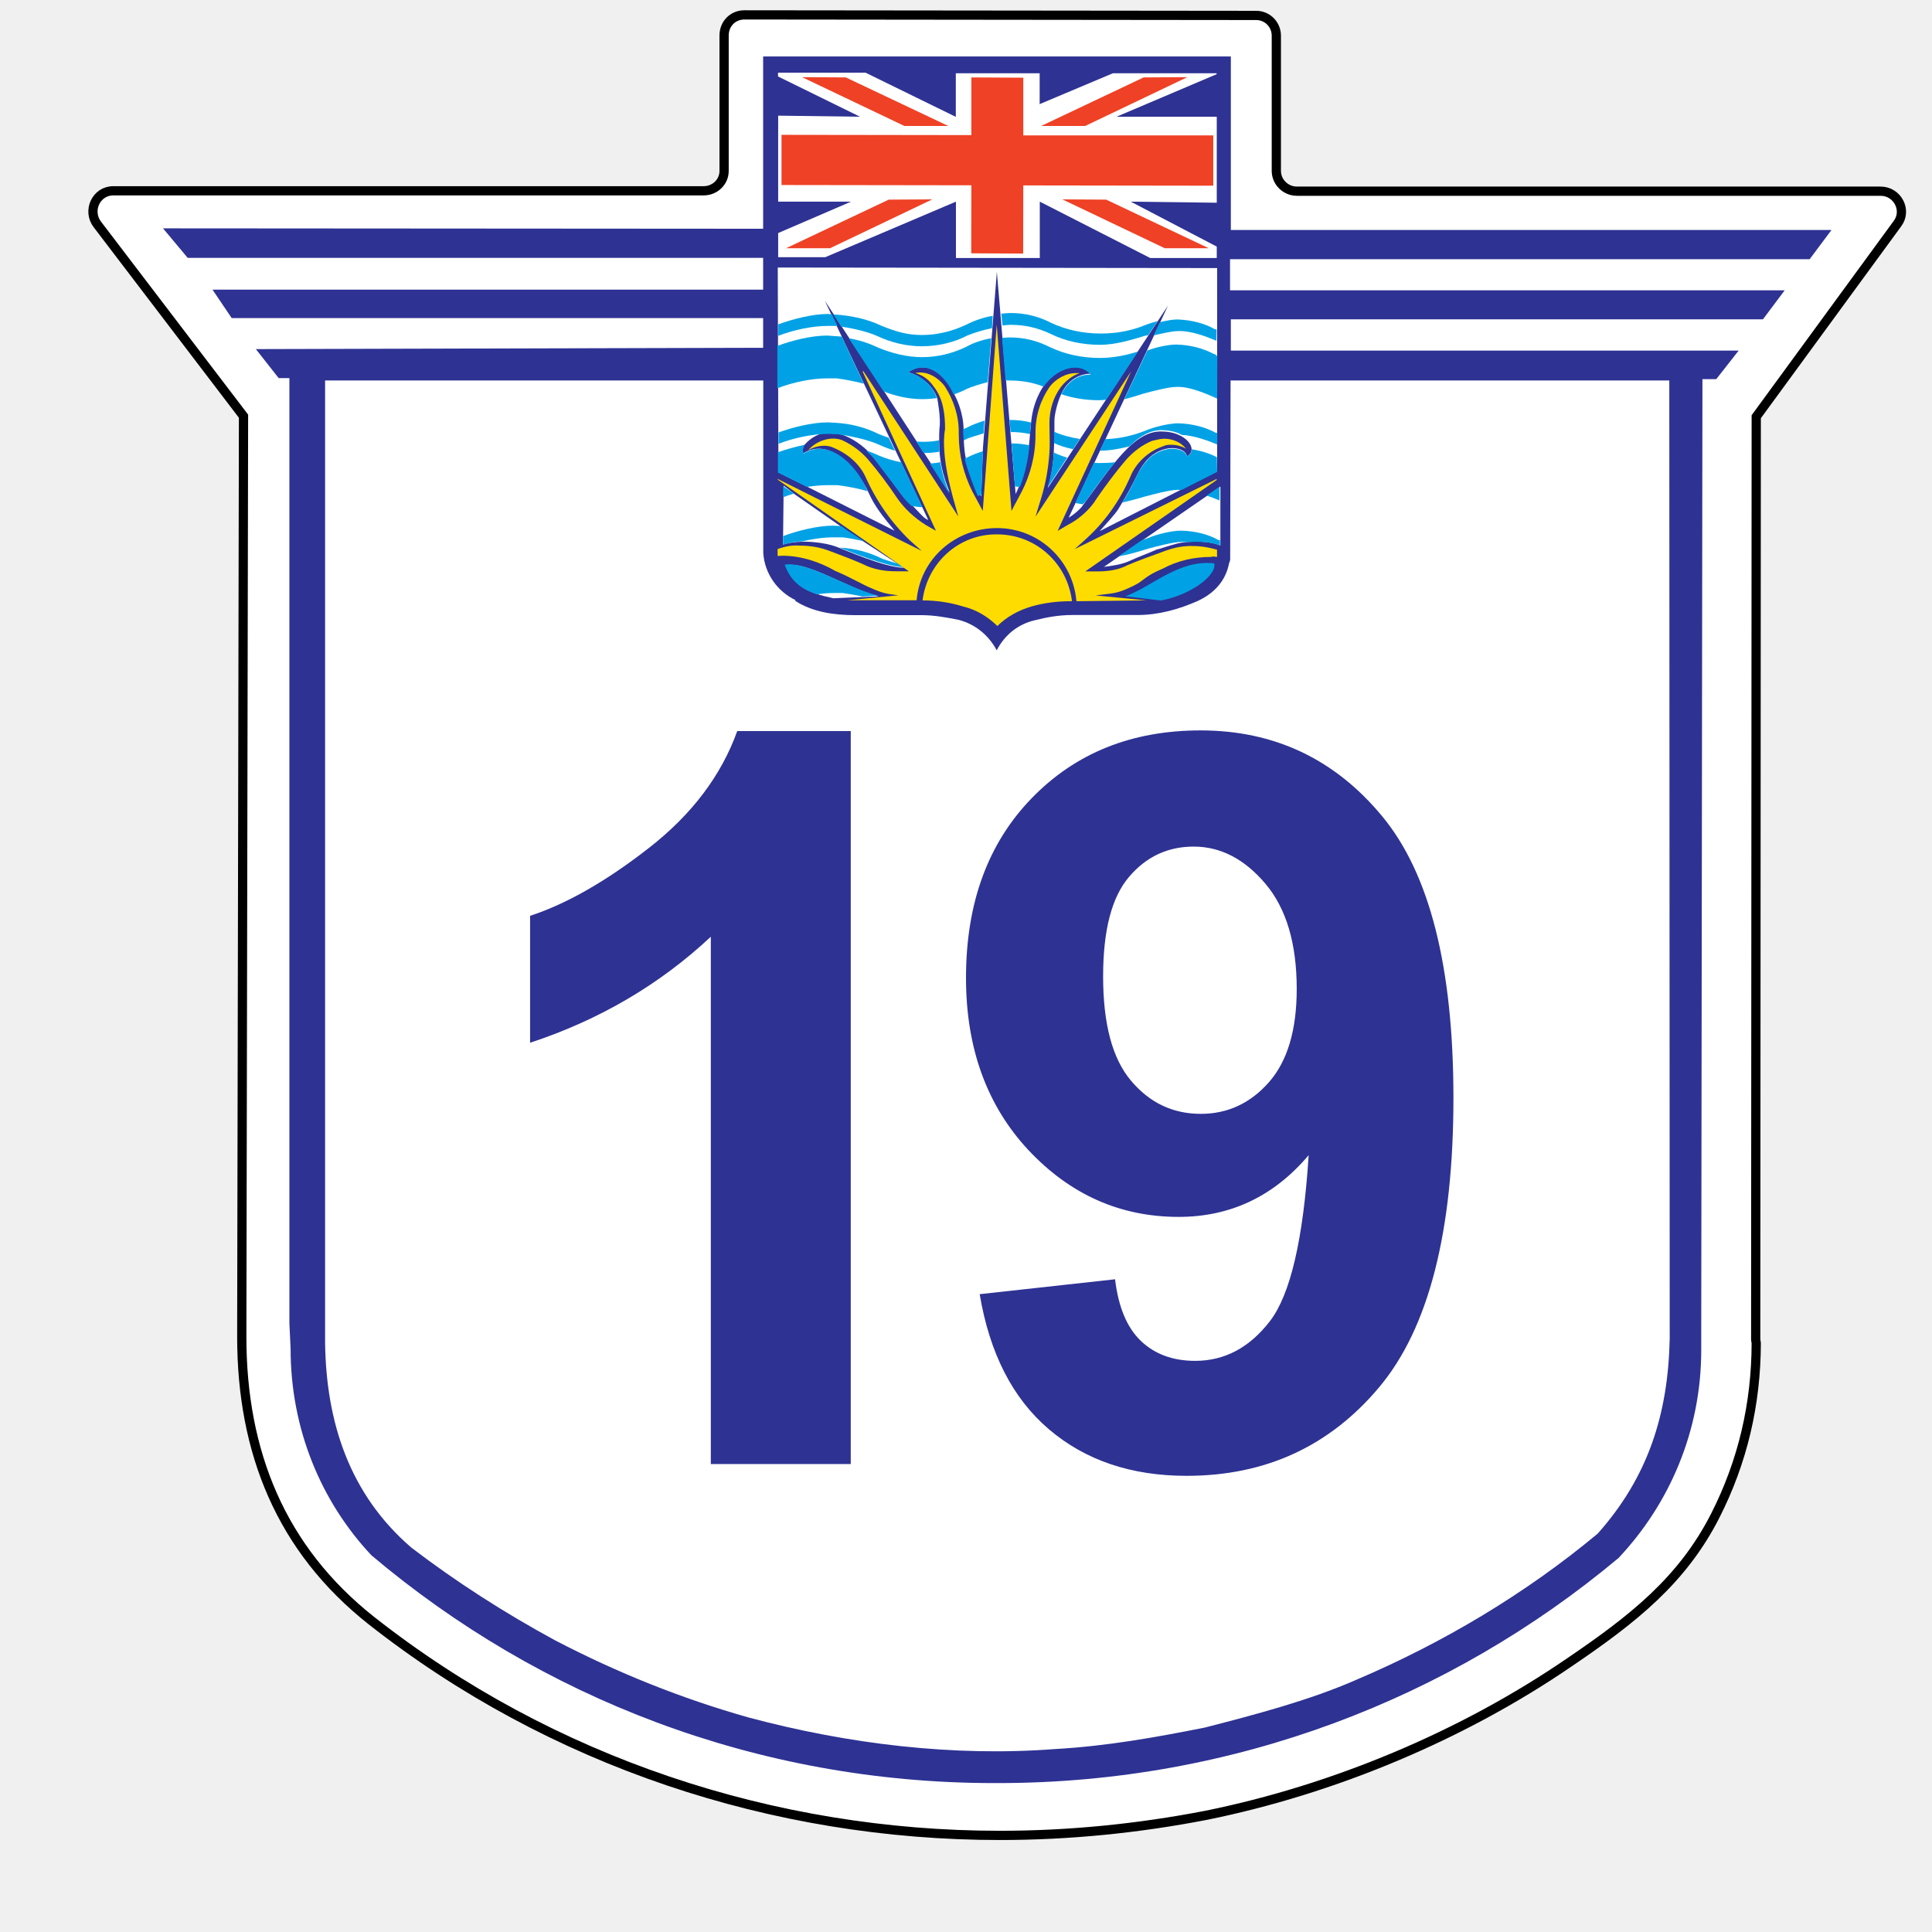
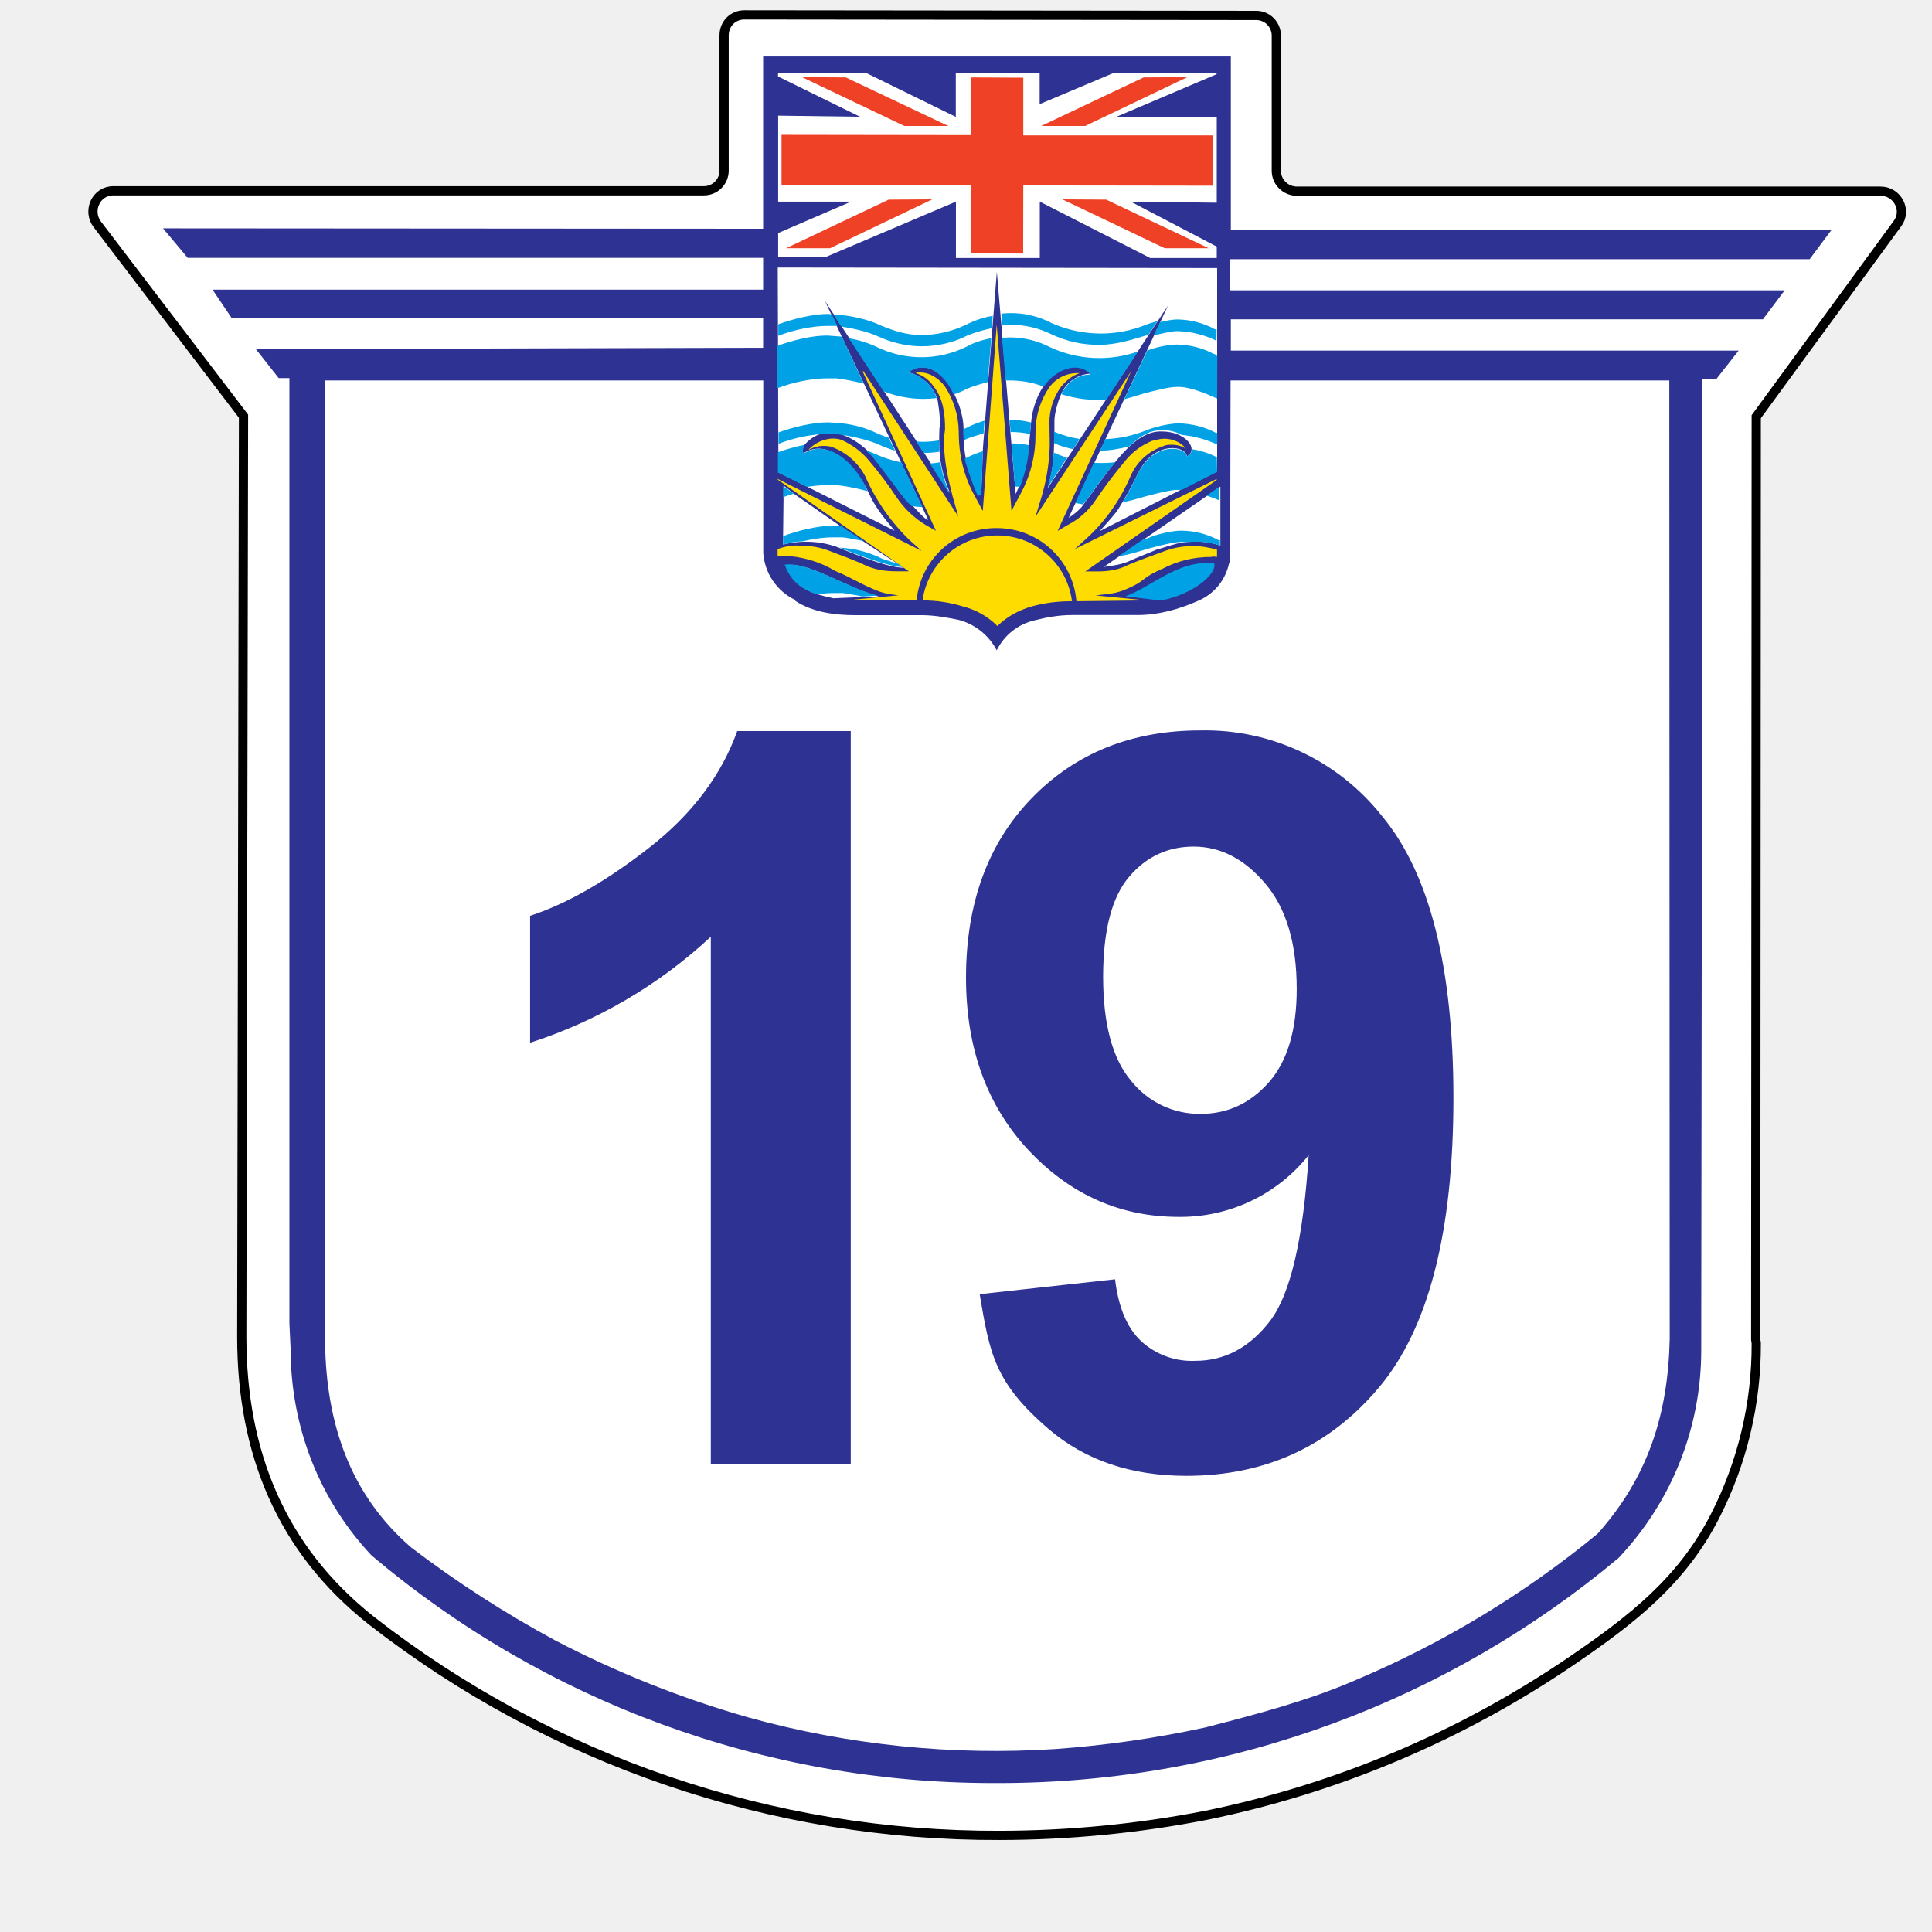
- <svg xmlns="http://www.w3.org/2000/svg" version="1.1" x="0px" y="0px" viewBox="0 0 144 144" style="enable-background:new 0 0 144 144;" xml:space="preserve">
-   <style type="text/css">
- 	.Arched_x0020_Green{fill:url(#SVGID_1_);stroke:#FFFFFF;stroke-width:0.25;stroke-miterlimit:1;}
- 	.st0{fill-rule:evenodd;clip-rule:evenodd;fill:#FFFFFF;stroke:#000000;stroke-width:0.688;}
- 	.st1{fill-rule:evenodd;clip-rule:evenodd;fill:#2E3293;}
- 	.st2{fill-rule:evenodd;clip-rule:evenodd;fill:#FFDC00;}
- 	.st3{fill-rule:evenodd;clip-rule:evenodd;fill:#EF4125;}
- 	.st4{fill-rule:evenodd;clip-rule:evenodd;fill:#00A2E5;}
- 	.st5{fill:#2E3293;}
- </style>
-   <linearGradient id="SVGID_1_" gradientUnits="userSpaceOnUse" x1="36" y1="108" x2="36.707" y2="107.293">
-     <stop offset="0" style="stop-color:#20AC4B" />
-     <stop offset="0.983" style="stop-color:#19361A" />
+ <svg xmlns="http://www.w3.org/2000/svg" xml:space="preserve" viewBox="0 0 144 144">
+   <style>.st1,.st2,.st3,.st4{fill-rule:evenodd;clip-rule:evenodd;fill:#2e3293}.st2,.st3,.st4{fill:#ffdc00}.st3,.st4{fill:#ef4125}.st4{fill:#00a2e5}.st5{fill:#2e3293}</style>
+   <linearGradient id="SVGID_1_" x1="36" x2="36.71" y1="108" y2="107.29" gradientUnits="userSpaceOnUse">
+     <stop offset="0" style="stop-color:#20ac4b" />
+     <stop offset=".98" style="stop-color:#19361a" />
  </linearGradient>
  <g id="Hwy_2">
-     <path class="st0" d="M89.91,135.3c-5.11,0.99-10.25,1.5-15.39,1.5c-16.86,0-33.46-5.48-46.84-16.01   c-6.74-5.33-9.66-12.55-9.66-21.16v-0.09l0.13-68.52l-10.9-14.3c-0.76-1-0.1-2.5,1.2-2.5h44c0.82,0,1.52-0.64,1.52-1.48V2.64   c0-0.86,0.65-1.53,1.51-1.53l38.15,0.04c0.84,0,1.5,0.68,1.5,1.51v10.07c0,0.84,0.69,1.52,1.54,1.52h43.5c1.25,0,2,1.42,1.26,2.41   l-10.53,14.4l-0.04,68.79l0.04,0.26c-0.01,4.55-1.01,8.84-3.06,12.87c-2.45,4.81-6.12,7.7-10.85,10.91   C108.98,129.38,99.38,133.38,89.91,135.3z" />
-     <path class="st1" d="M120.64,116.12c3.79-4.03,6.16-9.46,6.16-15.49c0-0.29,0-0.64,0-0.96l0.09-71.41h1.03l1.67-2.13H91.74V23.8   h39.66l1.62-2.16H91.68v-2.32h43.2l1.63-2.18H91.74V4.21H56.88v12.84l-44.73-0.03l1.84,2.2h42.89v2.37H15.84l1.43,2.12h39.61v2.21   l0,0l-37.81,0.1l1.7,2.16h0.8v70.45l0.09,1.9c0,5.98,2.26,11.38,6.02,15.39C40.26,126.55,56.44,132.88,74,132.9   c0.03,0,0.1,0,0.14,0l0,0l0,0l0,0l0,0c0.09,0,0.13,0,0.25,0C91.95,132.9,108.09,126.62,120.64,116.12z M124.42,28.36l0.03,71.43   c-0.12,5.65-1.63,10.32-5.37,14.52c-5.38,4.48-11.53,8.14-17.96,10.88c-3.51,1.54-7.5,2.59-11.31,3.57   c-3.65,0.73-7.36,1.39-11.12,1.6c-7.62,0.59-15.49-0.37-22.9-2.35c-5.02-1.42-9.79-3.34-14.4-5.74c-3.76-2.04-7.37-4.35-10.73-6.92   c-4.61-3.97-6.35-9.34-6.43-15.27V28.36h32.66v12.86c0.1,1.57,1.1,2.89,2.39,3.5v0.07c1.3,0.84,2.92,1.06,4.48,1.06h4.96   c0.92,0,1.88,0.18,2.73,0.35c1.23,0.32,2.23,1.13,2.84,2.27c0.59-1.14,1.58-1.95,2.84-2.24c0.82-0.21,1.79-0.39,2.74-0.39h4.89l0,0   c1.61,0,3.12-0.43,4.54-1.06c1.21-0.57,2.06-1.49,2.31-2.81c0,0,0.11-0.19,0.08-0.41l0,0l0,0l0.03-13.2H124.42z M90.71,35.13   l-8.75,4.46c0.52-0.58,1.14-1.25,1.39-1.64c1.46-2.37,1.36-2.75,2.09-3.61c1.19-1.35,2.95-1.05,3.03-0.32   c0.92-0.55-0.12-1.86-1.87-1.86c-2.08-0.08-3.71,2.55-5.99,5.64c-0.28,0.31-0.64,0.6-0.96,0.79l7.41-15.82l-8.97,13.61   c0.53-1.74,0.43-2.8,0.5-3.83c0-0.3,0-0.82,0-1.18c0-0.55,0.27-1.46,0.44-1.84c0.38-0.98,1.2-1.68,2.33-1.68   c-0.93-1.08-2.84-0.35-3.7,1.11c-0.43,0.72-0.71,1.55-0.8,2.45c-0.2,1.89-0.14,3.29-1.16,5.41L74.3,20.26l-1.04,13.16l-0.13,3.59   c-0.5-0.93-0.9-2.13-1.14-2.84c-0.17-0.68-0.17-1.98-0.17-2.12c0-1.38-0.62-2.51-0.62-2.51c-0.56-1.42-2.03-2.86-3.52-1.8   c1.01,0.29,1.87,1.04,2.18,1.96c0,0,0.29,1.5,0.16,2.24C70,32.25,70,32.55,70,32.91c0,1.36,0.23,2.45,0.8,3.82l-2.42-3.74   l-2.38-3.66l-4.52-6.91l7.7,16.32c-0.25,0-0.85-0.75-1.07-0.95c-0.3-0.28-0.77-0.73-1.03-1.08c-0.74-1.03-1.17-1.64-2.1-2.77   c-0.62-0.77-3.16-2.91-5.03-0.77c-0.12,0.14-0.12,0.42-0.09,0.63c1.88-1.23,3.97,0.96,4.9,2.96c0.41,0.92,0.95,1.63,1.92,2.8   l-6.37-3.21l0,0l-2.29-1.14l-0.05-15.27l32.75,0.04V35.13z M90.69,8.7v6.41l-6.41-0.08l6.41,3.35v0.85h-4.96l-8.23-4.2v4.2h-6.25   v-4.2l-9.74,4.14h-3.51v-1.8l5.43-2.34h-5.43V8.62L64.1,8.7l-6.11-3V5.42h6.53l6.72,3.29V5.46h6.25v2.3l5.46-2.3h7.73v0.07   L83.22,8.7H90.69z M58.36,40.59l0.05-4.39l0.89,0.69l3.85,2.68l4.21,2.75c-1.43-0.02-4.47-1.37-5.05-1.58   C61.57,40.46,59.71,40.16,58.36,40.59z M90.96,40.66c-0.9-0.39-2.43-0.34-3.21-0.15c-0.69,0.18-1.39,0.43-1.54,0.45   c-0.64,0.29-1.36,0.54-2,0.84c-0.58,0.27-1.27,0.37-1.93,0.45l8.68-5.98V40.66z M58.61,42.15v-0.02c1.63-0.29,4.47,1.69,6.89,2.32   l-3.38,0.14C60.24,44.2,59.15,43.7,58.61,42.15z" />
-     <path class="st2" d="M90.71,40.97v0.54h-0.02c-0.16,0-0.2-0.07-0.42,0c-1.28,0-2.5,0.28-3.6,0.87c-1.42,0.6-1.33,0.86-2.16,1.27   c-0.55,0.27-1.13,0.53-1.8,0.6l-1.05,0.13l0,0l3.79,0.37l0,0l0,0l-5.22,0.06c-0.26-3.06-2.8-5.45-5.92-5.45   c-3.11,0-5.73,2.3-5.99,5.38h-4.49l0,0c-0.2,0-0.48,0-0.69,0l3.82-0.37l0,0c-0.7-0.09-1.13-0.13-1.9-0.48   c-0.86-0.35-1.65-0.86-2.81-1.34c-1.08-0.63-2.5-1.13-3.94-1.13c-0.09,0-0.2,0.02-0.35,0.02v-0.52c0.68-0.23,1.1-0.29,1.71-0.25   c0.76,0,1.5,0.14,2.15,0.39c0.96,0.37,1.89,0.69,2.82,1.14c0.66,0.26,1.33,0.38,2.11,0.38h0.99l0,0l-9.77-6.83V35.7l10.73,5.36   l-0.86-0.76c-1.41-1.35-2.54-2.98-3.35-4.8c-0.48-1.02-1.45-1.79-2.57-2.21c-0.54-0.16-1.2-0.02-1.68,0.26   c0.61-0.69,1.66-1.06,2.51-0.75c0.76,0.35,1.44,0.85,1.96,1.46c0.77,0.9,1.47,1.84,2.12,2.81c0.56,0.83,1.32,1.52,2.17,2.06   l0.76,0.43l-5.47-11.88h0.07l7.07,10.82l-0.42-1.48c-0.28-1.07-0.54-2.2-0.62-3.32c-0.05-0.58-0.05-1.19,0.05-1.71   c0-1.13-0.14-2.3-0.85-3.18c-0.33-0.5-0.79-0.83-1.36-1.01c0.85-0.18,1.7,0.33,2.2,1.01c0.62,0.97,1.03,2.13,1.03,3.37   c0,0.09,0,0.13,0,0.18c0,1.55,0.36,2.95,1.01,4.27l0.78,1.45l0,0l1.04-13.88l1.1,13.88l-0.07,0.07l0.07-0.07l0.77-1.45   c0.63-1.24,1.02-2.66,1.02-4.22c0-0.05,0-0.13,0-0.19c0-1.27,0.39-2.43,1.06-3.4c0.45-0.57,1.18-1.01,1.96-1.01   c0.11,0,0.2,0,0.28,0c-0.57,0.18-1.05,0.59-1.39,1.01c-0.59,0.78-0.87,1.74-0.87,2.73c0,0.53,0.02,0.87,0.02,1.37   c0,0.23,0,0.52-0.02,0.79c-0.08,1.18-0.27,2.27-0.6,3.36l-0.44,1.44l7.12-10.82l-5.47,11.88l0.73-0.43c0.88-0.45,1.71-1.19,2.19-2   c0.7-1.01,1.42-1.98,2.19-2.88c0.55-0.61,1.21-1.11,1.93-1.4c0.28-0.06,0.58-0.16,0.91-0.16c0.62,0,1.23,0.26,1.62,0.74   c-0.29-0.16-0.66-0.29-1.08-0.29c-0.23,0-0.42,0-0.68,0.13c-1.06,0.37-1.96,1.21-2.38,2.22c-0.82,1.9-2,3.51-3.46,4.8l-0.7,0.63   l10.58-5.23v0.08l-9.79,6.81h0.91c0.83,0,1.58-0.12,2.25-0.47c0.86-0.37,1.8-0.69,2.79-1.06c0.69-0.24,1.33-0.39,2.11-0.36   C89.56,40.7,90.18,40.82,90.71,40.97z" />
-     <polygon class="st3" points="76.27,13.82 90.43,13.84 90.43,10.09 76.27,10.09 76.27,5.79 72.4,5.77 72.4,10.07 58.25,10.05    58.25,13.79 72.4,13.81 72.39,18.88 76.26,18.9  " />
-     <path class="st4" d="M73.94,24.46l0.05-0.93c-0.01,0.02-0.04,0.02-0.04,0.02c-0.62,0.09-1.44,0.39-1.89,0.63   c-1.04,0.5-2.17,0.79-3.36,0.79c-1.16,0-2-0.29-3.03-0.7c-1-0.49-2.32-0.77-3.51-0.83l-0.05-0.02l0.58,0.92   c0.91,0.14,1.98,0.38,2.7,0.71c1.03,0.48,2.16,0.76,3.32,0.76c1.19,0,2.41-0.29,3.36-0.79C72.52,24.83,73.28,24.59,73.94,24.46z" />
-     <path class="st4" d="M85.58,24.98l0.7-1.05c-0.32,0.1-0.68,0.19-0.9,0.29c-1.03,0.42-2.12,0.64-3.32,0.64   c-1.38,0-2.63-0.29-3.7-0.79c-0.98-0.5-1.96-0.74-3.05-0.74c-0.13,0-0.4,0.02-0.68,0.05l0.09,0.88c0.21-0.02,0.43-0.05,0.59-0.05   c1.09,0,2.07,0.23,3.05,0.7c1.06,0.52,2.32,0.79,3.63,0.79c1.16,0,2.3-0.36,3.38-0.68C85.42,25.01,85.54,24.99,85.58,24.98z" />
-     <path class="st2" d="M79.9,44.81L79.9,44.81c-0.05,0-0.05,0-0.05,0c-1.05,0-2.02,0.12-2.96,0.39c-1,0.29-1.88,0.79-2.55,1.46   c-0.7-0.68-1.55-1.22-2.57-1.46c-0.96-0.3-1.98-0.45-3.01-0.45l0,0l0,0c0.36-2.8,2.7-4.96,5.57-4.92   C77.17,39.83,79.55,41.95,79.9,44.81z" />
-     <polygon class="st3" points="59.78,5.75 67.41,9.39 70.68,9.39 63.04,5.77  " />
-     <polygon class="st3" points="88.5,5.75 85.24,5.77 77.6,9.39 80.88,9.39  " />
-     <polygon class="st3" points="79.18,14.86 86.81,18.5 90.09,18.5 82.45,14.88  " />
-     <polygon class="st3" points="69.49,14.86 66.24,14.88 58.59,18.5 61.87,18.5  " />
-     <path class="st4" d="M71.08,29.4c0.35-0.12,0.68-0.25,0.99-0.42c0.36-0.16,0.98-0.35,1.55-0.5l0.26-3.27   c-0.64,0.11-1.38,0.36-1.8,0.61c-1.02,0.5-2.15,0.8-3.34,0.8c-1.16,0-2.25-0.29-3.27-0.7c-0.69-0.34-1.46-0.58-2.21-0.71l2.6,3.96   c0.89,0.36,1.9,0.58,2.89,0.58c0.36,0,0.73-0.03,1.07-0.08c-0.29-0.9-1.1-1.65-2.1-1.91C69.11,26.74,70.48,28.04,71.08,29.4z" />
-     <path class="st4" d="M79.1,29.38c0.87,0.3,1.82,0.45,2.81,0.45c0.17,0,0.38-0.02,0.55-0.04l2.36-3.59   c-0.86,0.28-1.86,0.48-2.84,0.48c-1.37,0-2.62-0.29-3.69-0.79c-0.99-0.5-1.95-0.74-3.05-0.74c-0.09,0-0.32,0.02-0.55,0.03   l0.26,3.18c0.12,0,0.2,0,0.29,0c0.9,0,1.74,0.14,2.55,0.46c0.9-1.32,2.61-1.93,3.5-0.9C80.27,27.92,79.55,28.5,79.1,29.38z" />
-     <path class="st4" d="M90.74,33.14c-0.57-0.25-1.73-0.69-2.65-0.72c-0.37-0.23-0.9-0.34-1.5-0.36c-0.87,0-1.62,0.43-2.41,1.21   c-0.73,0.18-1.45,0.32-2.19,0.32l0.39-0.86c1.07-0.03,2.05-0.26,2.99-0.63c0.59-0.26,1.75-0.55,2.45-0.55   c1.06,0.03,2.03,0.29,2.8,0.71c0.06,0,0.06,0,0.06,0l0,0l0,0l0,0l0,0l0,0l0.05,0.03V33.14z" />
-     <path class="st4" d="M61.96,32.34c-0.1,0-0.17,0-0.24,0c-1.14,0-2.59,0.3-3.69,0.74v-0.85c1.1-0.4,2.55-0.75,3.69-0.75l0.53,0.03   c1.19,0.07,2.23,0.34,3.24,0.84c0.24,0.09,0.5,0.2,0.75,0.28l0.47,0.96c-0.42-0.11-0.84-0.29-1.23-0.46   c-0.82-0.37-2.08-0.63-3.07-0.77c0,0-0.22,0-0.43,0C61.97,32.34,61.97,32.34,61.96,32.34z" />
-     <path class="st4" d="M88.56,40.41c-0.17-0.02-0.36-0.02-0.52-0.02c-0.56,0-1.85,0.34-2.45,0.5c-0.71,0.22-1.47,0.45-2.23,0.58   l1.75-1.21c0.17-0.05,0.33-0.11,0.47-0.16c0.6-0.27,1.76-0.55,2.45-0.55c1.06,0.03,2.03,0.27,2.8,0.71c0.08,0,0.08,0,0.08,0l0,0   l0,0l0,0l0,0l0,0h0.02v0.4C90.29,40.39,89.35,40.34,88.56,40.41z" />
-     <path class="st4" d="M88.81,33.48c0.02,0.21-0.09,0.4-0.33,0.54c-0.19-0.69-1.7-0.88-2.84,0.14c-0.38,0.45-0.34,0.32-0.79,1.06   c-0.28,0.5-0.6,1.32-1.2,2.24c0.53-0.13,1.16-0.29,1.68-0.45c0.6-0.16,1.87-0.5,2.44-0.5c0.07,0,0.19,0.01,0.29,0.01l2.66-1.35   l-0.02-1.09C90.17,33.79,89.48,33.59,88.81,33.48z" />
-     <path class="st4" d="M60.91,44.3c-1.19-0.4-1.95-0.95-2.42-2.2l-0.02-0.01c1.68-0.29,4.57,1.69,6.95,2.3l-1.14,0.07   c-0.48-0.11-1-0.19-1.46-0.26c0,0-0.5,0-0.69,0C61.75,44.2,61.33,44.23,60.91,44.3z" />
-     <path class="st4" d="M85.51,26.13c0.62-0.24,1.55-0.45,2.17-0.45c1.06,0.03,2.02,0.29,2.8,0.71c0.06,0,0.06,0,0.06,0l0,0l0,0l0,0   l0,0l0,0l0.19,0.16l-0.01,3.16c-0.63-0.29-2.09-0.94-3.05-0.87c-0.58,0-1.86,0.34-2.45,0.5c-0.47,0.14-0.93,0.3-1.42,0.42   L85.51,26.13z" />
-     <path class="st4" d="M57.98,33.71c0.59-0.21,1.32-0.42,2.01-0.56c-0.01,0-0.01,0.03-0.03,0.03c-0.12,0.18-0.14,0.41-0.07,0.63   c1.82-1.16,3.9,0.7,4.77,2.8c-0.71-0.21-1.58-0.37-2.26-0.45c0,0-0.5,0-0.71,0c-0.48,0-1,0.05-1.54,0.13l-2.17-1.07V33.71z" />
-     <path class="st4" d="M90.5,41.99c0.22,0.84-1.68,2.35-3.99,2.77l-2.63-0.32C85.78,43.79,87.84,41.68,90.5,41.99z" />
-     <path class="st4" d="M57.94,25.78c1.1-0.41,2.55-0.77,3.71-0.77l0.54,0.04c0.17,0.01,0.38,0.02,0.55,0.04l1.64,3.51   c-0.66-0.18-1.4-0.32-2.03-0.4c0,0-0.5,0-0.7,0c-1.16,0-2.59,0.3-3.71,0.74V25.78z" />
-     <path class="st4" d="M58.36,39.96c1.09-0.41,2.58-0.78,3.74-0.78l0.54,0.03c0.01,0,0.03,0,0.07,0l0.45,0.33l1.23,0.8   c-0.54-0.12-1.09-0.23-1.57-0.29c0,0-0.49,0-0.71,0c-0.71,0-1.52,0.11-2.31,0.3c-0.49,0.02-0.99,0.08-1.43,0.26V39.96z" />
-     <path class="st4" d="M86.46,24.01c0.46-0.11,0.94-0.2,1.29-0.2c1.07,0.04,2.03,0.29,2.8,0.73c0.07,0,0.07,0,0.07,0l0,0l0,0l0,0l0,0   l0,0l0.06,0.02l-0.01,0.84c-0.63-0.27-1.95-0.79-2.92-0.72c-0.41,0-1.15,0.18-1.76,0.32L86.46,24.01z" />
-     <path class="st4" d="M62.53,40.79l0.02,0.02c1.19,0.07,2.21,0.34,3.22,0.84c0.35,0.13,0.76,0.24,1.13,0.36l0.36,0.26   C66,42.19,63.48,41.18,62.53,40.79z" />
-     <path class="st4" d="M58.02,24.17c1.1-0.4,2.55-0.77,3.71-0.77L62,23.43l0.42,0.86c-0.1,0-0.52,0-0.7,0c-1.16,0-2.59,0.3-3.71,0.74   V24.17z" />
-     <path class="st4" d="M67.17,34.46l1.58,3.34c-0.28,0-0.54-0.05-0.8-0.08c-0.26-0.23-0.56-0.53-0.75-0.84l-2.13-2.79   c-0.06-0.08-0.37-0.35-0.52-0.52c0.31,0.12,0.67,0.24,0.97,0.39C66.04,34.18,66.6,34.34,67.17,34.46z" />
-     <path class="st4" d="M80.14,37.49c0.2,0.03,0.37,0.06,0.57,0.1c0.07-0.1,0.17-0.17,0.23-0.24c0.48-0.66,0.48-0.71,0.93-1.29   c0.43-0.59,0.84-1.13,1.26-1.61c-0.39,0.05-0.77,0.06-1.16,0.06c-0.15,0-0.3,0-0.44-0.02L80.14,37.49z" />
-     <path class="st4" d="M79.98,33.48l0.5-0.76c-0.68-0.11-1.36-0.29-1.93-0.55c0,0.14,0.02,0.28,0.02,0.37c0,0.16-0.02,0.32-0.02,0.48   C78.98,33.23,79.5,33.38,79.98,33.48z" />
-     <path class="st4" d="M70.02,33.67C70,33.44,70,33.21,70,32.98c0-0.05,0-0.11,0-0.16c-0.4,0.08-0.8,0.11-1.22,0.11   c-0.16,0-0.34-0.02-0.5-0.02l0.1,0.14l0.45,0.71C69.23,33.77,69.64,33.73,70.02,33.67z" />
-     <path class="st4" d="M73.31,32.3l0.07-0.95c-0.46,0.15-0.95,0.32-1.26,0.5c-0.11,0.05-0.21,0.1-0.32,0.14c0,0.18,0,0.5,0.02,0.84   c0.09-0.05,0.2-0.09,0.3-0.15C72.42,32.58,72.86,32.43,73.31,32.3z" />
-     <path class="st4" d="M76.77,32.35c0.04-0.27,0.04-0.56,0.08-0.86c-0.52-0.13-1.02-0.19-1.57-0.19c-0.02,0-0.02,0-0.04,0l0.09,0.9   C75.83,32.2,76.3,32.25,76.77,32.35z" />
-     <path class="st4" d="M78.54,33.73c-0.04,0.71-0.15,1.54-0.45,2.59l1.45-2.21C79.2,34.01,78.84,33.87,78.54,33.73z" />
-     <path class="st4" d="M69.31,34.55l1.45,2.25c-0.32-0.85-0.55-1.57-0.67-2.35C69.84,34.5,69.58,34.53,69.31,34.55z" />
-     <path class="st4" d="M72.88,36.97c0.08-0.01,0.17-0.06,0.26-0.1l0.11-3.02l0.02-0.22c-0.44,0.13-0.87,0.31-1.15,0.45   c-0.06,0.03-0.14,0.08-0.21,0.12c0.04,0.12,0.05,0.28,0.09,0.37C72.19,35.2,72.51,36.13,72.88,36.97z" />
-     <path class="st4" d="M76.73,33.19c-0.43-0.09-0.87-0.14-1.34-0.14l0.26,3.21c0.14,0.02,0.25,0.02,0.37,0.03   C76.47,35.12,76.63,34.18,76.73,33.19z" />
-     <path class="st4" d="M90.89,37.3c-0.24-0.1-0.58-0.24-0.95-0.36l0.95-0.66V37.3z" />
-     <path class="st4" d="M59.17,36.79c-0.28,0.08-0.56,0.18-0.8,0.27v-0.82L59.17,36.79z" />
-     <path class="st1" d="M85.83,25L85.83,25C85.79,25,85.79,25,85.83,25z" />
+     <path d="M89.91 135.3a81 81 0 0 1-15.39 1.5 75.7 75.7 0 0 1-46.84-16.01c-6.74-5.33-9.66-12.55-9.66-21.16v-.09l.13-68.52-10.9-14.3c-.76-1-.1-2.5 1.2-2.5h44a1.5 1.5 0 0 0 1.52-1.48V2.64c0-.86.65-1.53 1.51-1.53l38.15.04c.84 0 1.5.68 1.5 1.51v10.07c0 .84.69 1.52 1.54 1.52h43.5c1.25 0 2 1.42 1.26 2.41l-10.53 14.4-.04 68.79.04.26a28 28 0 0 1-3.06 12.87c-2.45 4.81-6.12 7.7-10.85 10.91a75 75 0 0 1-27.08 11.41z" style="fill-rule:evenodd;clip-rule:evenodd;fill:#fff;stroke:#000;stroke-width:.688" />
+     <path d="M120.64 116.12a22.5 22.5 0 0 0 6.16-15.49v-.96l.09-71.41h1.03l1.67-2.13H91.74V23.8h39.66l1.62-2.16H91.68v-2.32h43.2l1.63-2.18H91.74V4.21H56.88v12.84l-44.73-.03 1.84 2.2h42.89v2.37H15.84l1.43 2.12h39.61v2.21l-37.81.1 1.7 2.16h.8v70.45l.09 1.9c0 5.98 2.26 11.38 6.02 15.39A71.7 71.7 0 0 0 74 132.9h.39c17.56 0 33.7-6.28 46.25-16.78m3.78-87.76.03 71.43c-.12 5.65-1.63 10.32-5.37 14.52a73 73 0 0 1-17.96 10.88c-3.51 1.54-7.5 2.59-11.31 3.57a79 79 0 0 1-11.12 1.6 69 69 0 0 1-22.9-2.35 76 76 0 0 1-14.4-5.74 82 82 0 0 1-10.73-6.92c-4.61-3.97-6.35-9.34-6.43-15.27V28.36h32.66v12.86a4.2 4.2 0 0 0 2.39 3.5v.07c1.3.84 2.92 1.06 4.48 1.06h4.96c.92 0 1.88.18 2.73.35a4.5 4.5 0 0 1 2.84 2.27 4.2 4.2 0 0 1 2.84-2.24c.82-.21 1.79-.39 2.74-.39h4.89c1.61 0 3.12-.43 4.54-1.06a3.9 3.9 0 0 0 2.31-2.81s.11-.19.08-.41l.03-13.2zm-33.71 6.77-8.75 4.46c.52-.58 1.14-1.25 1.39-1.64 1.46-2.37 1.36-2.75 2.09-3.61 1.19-1.35 2.95-1.05 3.03-.32.92-.55-.12-1.86-1.87-1.86-2.08-.08-3.71 2.55-5.99 5.64-.28.31-.64.6-.96.79l7.41-15.82-8.97 13.61c.53-1.74.43-2.8.5-3.83v-1.18c0-.55.27-1.46.44-1.84a2.5 2.5 0 0 1 2.33-1.68c-.93-1.08-2.84-.35-3.7 1.11a6 6 0 0 0-.8 2.45c-.2 1.89-.14 3.29-1.16 5.41l-1.4-16.56-1.04 13.16-.13 3.59c-.5-.93-.9-2.13-1.14-2.84-.17-.68-.17-1.98-.17-2.12 0-1.38-.62-2.51-.62-2.51-.56-1.42-2.03-2.86-3.52-1.8a3.2 3.2 0 0 1 2.18 1.96s.29 1.5.16 2.24q-.02.45-.02.97c0 1.36.23 2.45.8 3.82l-2.42-3.74L66 29.33l-4.52-6.91 7.7 16.32c-.25 0-.85-.75-1.07-.95-.3-.28-.77-.73-1.03-1.08-.74-1.03-1.17-1.64-2.1-2.77-.62-.77-3.16-2.91-5.03-.77-.12.14-.12.42-.09.63 1.88-1.23 3.97.96 4.9 2.96.41.92.95 1.63 1.92 2.8l-6.37-3.21-2.29-1.14-.05-15.27 32.75.04v15.15zM90.69 8.7v6.41l-6.41-.08 6.41 3.35v.85h-4.96l-8.23-4.2v4.2h-6.25v-4.2l-9.74 4.14H58v-1.8l5.43-2.34H58V8.62l6.1.08-6.11-3v-.28h6.53l6.72 3.29V5.46h6.25v2.3l5.46-2.3h7.73v.07L83.22 8.7zM58.36 40.59l.05-4.39.89.69 3.85 2.68 4.21 2.75c-1.43-.02-4.47-1.37-5.05-1.58a7 7 0 0 0-3.95-.15m32.6.07a6 6 0 0 0-3.21-.15c-.69.18-1.39.43-1.54.45-.64.29-1.36.54-2 .84-.58.27-1.27.37-1.93.45l8.68-5.98zm-32.35 1.49v-.02c1.63-.29 4.47 1.69 6.89 2.32l-3.38.14c-1.88-.39-2.97-.89-3.51-2.44" class="st1" />
+     <path d="M90.71 40.97v.54h-.02c-.16 0-.2-.07-.42 0q-1.94 0-3.6.87c-1.42.6-1.33.86-2.16 1.27-.55.27-1.13.53-1.8.6l-1.05.13 3.79.37-5.22.06a5.94 5.94 0 0 0-5.92-5.45 5.94 5.94 0 0 0-5.99 5.38h-5.18l3.82-.37c-.7-.09-1.13-.13-1.9-.48-.86-.35-1.65-.86-2.81-1.34a8 8 0 0 0-3.94-1.13l-.35.02v-.52c.68-.23 1.1-.29 1.71-.25q1.16 0 2.15.39c.96.37 1.89.69 2.82 1.14.66.26 1.33.38 2.11.38h.99l-9.77-6.83v-.05l10.73 5.36-.86-.76a15 15 0 0 1-3.35-4.8 4.6 4.6 0 0 0-2.57-2.21 2.3 2.3 0 0 0-1.68.26c.61-.69 1.66-1.06 2.51-.75.76.35 1.44.85 1.96 1.46q1.15 1.35 2.12 2.81A7 7 0 0 0 69 39.13l.76.43-5.47-11.88h.07l7.07 10.82-.42-1.48c-.28-1.07-.54-2.2-.62-3.32a7 7 0 0 1 .05-1.71c0-1.13-.14-2.3-.85-3.18q-.5-.74-1.36-1.01c.85-.18 1.7.33 2.2 1.01a6.3 6.3 0 0 1 1.03 3.37v.18q.02 2.3 1.01 4.27l.78 1.45 1.04-13.88 1.1 13.88-.07.07.07-.07.77-1.45a9 9 0 0 0 1.02-4.22v-.19c0-1.27.39-2.43 1.06-3.4a2.6 2.6 0 0 1 1.96-1.01h.28c-.57.18-1.05.59-1.39 1.01a4.5 4.5 0 0 0-.87 2.73l.02 1.37c0 .23 0 .52-.02.79a15 15 0 0 1-.6 3.36l-.44 1.44 7.12-10.82-5.47 11.88.73-.43a5.6 5.6 0 0 0 2.19-2 36 36 0 0 1 2.19-2.88 5 5 0 0 1 1.93-1.4c.28-.06.58-.16.91-.16.62 0 1.23.26 1.62.74a2 2 0 0 0-1.08-.29c-.23 0-.42 0-.68.13a4 4 0 0 0-2.38 2.22c-.82 1.9-2 3.51-3.46 4.8l-.7.63 10.58-5.23v.08l-9.79 6.81h.91c.83 0 1.58-.12 2.25-.47.86-.37 1.8-.69 2.79-1.06a6 6 0 0 1 2.11-.36c.61 0 1.23.12 1.76.27" class="st2" />
+     <path d="m76.27 13.82 14.16.02v-3.75H76.27v-4.3l-3.87-.02v4.3l-14.15-.02v3.74l14.15.02-.01 5.07 3.87.02z" class="st3" />
+     <path d="m73.94 24.46.05-.93q-.03.03-.04.02c-.62.09-1.44.39-1.89.63-1.04.5-2.17.79-3.36.79-1.16 0-2-.29-3.03-.7-1-.49-2.32-.77-3.51-.83l-.05-.02.58.92c.91.14 1.98.38 2.7.71 1.03.48 2.16.76 3.32.76 1.19 0 2.41-.29 3.36-.79.45-.19 1.21-.43 1.87-.56M85.58 24.98l.7-1.05c-.32.1-.68.19-.9.29a9 9 0 0 1-3.32.64 9 9 0 0 1-3.7-.79 6.5 6.5 0 0 0-3.73-.69l.09.88q.33-.04.59-.05c1.09 0 2.07.23 3.05.7a8 8 0 0 0 3.63.79c1.16 0 2.3-.36 3.38-.68z" class="st4" />
+     <path d="M79.9 44.81h-.05q-1.56 0-2.96.39c-1 .29-1.88.79-2.55 1.46a5.5 5.5 0 0 0-2.57-1.46q-1.45-.45-3.01-.45a5.62 5.62 0 0 1 11.14.06" class="st2" />
+     <path d="m59.78 5.75 7.63 3.64h3.27l-7.64-3.62zM88.5 5.75l-3.26.02-7.64 3.62h3.28zM79.18 14.86l7.63 3.64h3.28l-7.64-3.62zM69.49 14.86l-3.25.02-7.65 3.62h3.28z" class="st3" />
+     <path d="M71.08 29.4q.53-.17.99-.42c.36-.16.98-.35 1.55-.5l.26-3.27c-.64.11-1.38.36-1.8.61a7.6 7.6 0 0 1-6.61.1 8 8 0 0 0-2.21-.71l2.6 3.96a8 8 0 0 0 3.96.5 3 3 0 0 0-2.1-1.91c1.39-1.02 2.76.28 3.36 1.64M79.1 29.38a9 9 0 0 0 3.36.41l2.36-3.59a8.7 8.7 0 0 1-6.53-.31 6.5 6.5 0 0 0-3.05-.74l-.55.03.26 3.18h.29q1.34-.01 2.55.46c.9-1.32 2.61-1.93 3.5-.9-1.02 0-1.74.58-2.19 1.46M90.74 33.14a8 8 0 0 0-2.65-.72 3 3 0 0 0-1.5-.36c-.87 0-1.62.43-2.41 1.21-.73.18-1.45.32-2.19.32l.39-.86a9 9 0 0 0 2.99-.63 8 8 0 0 1 2.45-.55c1.06.03 2.03.29 2.8.71h.06l.05.03v.85zM61.96 32.34h-.24c-1.14 0-2.59.3-3.69.74v-.85c1.1-.4 2.55-.75 3.69-.75l.53.03c1.19.07 2.23.34 3.24.84q.37.15.75.28l.47.96a9 9 0 0 1-1.23-.46c-.82-.37-2.08-.63-3.07-.77h-.43zM88.56 40.41q-.27-.02-.52-.02c-.56 0-1.85.34-2.45.5-.71.22-1.47.45-2.23.58l1.75-1.21.47-.16c.6-.27 1.76-.55 2.45-.55a6 6 0 0 1 2.8.71h.1v.4a5.4 5.4 0 0 0-2.37-.25" class="st4" />
+     <path d="M88.81 33.48q.03.32-.33.54c-.19-.69-1.7-.88-2.84.14-.38.45-.34.32-.79 1.06-.28.5-.6 1.32-1.2 2.24.53-.13 1.16-.29 1.68-.45.6-.16 1.87-.5 2.44-.5l.29.01 2.66-1.35-.02-1.09a6 6 0 0 0-1.89-.6M60.91 44.3c-1.19-.4-1.95-.95-2.42-2.2l-.02-.01c1.68-.29 4.57 1.69 6.95 2.3l-1.14.07c-.48-.11-1-.19-1.46-.26h-.69q-.58 0-1.22.1M85.51 26.13a7 7 0 0 1 2.17-.45 6 6 0 0 1 2.8.71h.06l.19.16-.01 3.16c-.63-.29-2.09-.94-3.05-.87-.58 0-1.86.34-2.45.5q-.7.22-1.42.42zM57.98 33.71a15 15 0 0 1 2.01-.56q0 .01-.03.03a.7.7 0 0 0-.07.63c1.82-1.16 3.9.7 4.77 2.8-.71-.21-1.58-.37-2.26-.45h-.71q-.73 0-1.54.13l-2.17-1.07zM90.5 41.99c.22.84-1.68 2.35-3.99 2.77l-2.63-.32c1.9-.65 3.96-2.76 6.62-2.45M57.94 25.78c1.1-.41 2.55-.77 3.71-.77l.54.04.55.04 1.64 3.51c-.66-.18-1.4-.32-2.03-.4h-.7c-1.16 0-2.59.3-3.71.74zM58.36 39.96c1.09-.41 2.58-.78 3.74-.78l.54.03h.07l.45.33 1.23.8c-.54-.12-1.09-.23-1.57-.29h-.71c-.71 0-1.52.11-2.31.3-.49.02-.99.08-1.43.26zM86.46 24.01c.46-.11.94-.2 1.29-.2a6 6 0 0 1 2.8.73h.07l.06.02-.01.84a7 7 0 0 0-2.92-.72c-.41 0-1.15.18-1.76.32zM62.53 40.79l.02.02c1.19.07 2.21.34 3.22.84.35.13.76.24 1.13.36l.36.26c-1.26-.08-3.78-1.09-4.73-1.48M58.02 24.17c1.1-.4 2.55-.77 3.71-.77l.27.03.42.86h-.7c-1.16 0-2.59.3-3.71.74v-.86zM67.17 34.46l1.58 3.34q-.41-.02-.8-.08a4 4 0 0 1-.75-.84l-2.13-2.79c-.06-.08-.37-.35-.52-.52.31.12.67.24.97.39q.79.33 1.65.5M80.14 37.49l.57.1q.12-.14.23-.24c.48-.66.48-.71.93-1.29q.64-.89 1.26-1.61-.58.07-1.16.06-.23 0-.44-.02zM79.98 33.48l.5-.76a8 8 0 0 1-1.93-.55l.02.37-.02.48c.43.21.95.36 1.43.46M70.02 33.67q-.02-.34-.02-.69v-.16q-.6.11-1.22.11l-.5-.02.1.14.45.71q.61 0 1.19-.09M73.31 32.3l.07-.95c-.46.15-.95.32-1.26.5l-.32.14c0 .18 0 .5.02.84l.3-.15c.3-.1.74-.25 1.19-.38M76.77 32.35c.04-.27.04-.56.08-.86a6 6 0 0 0-1.57-.19h-.04l.09.9q.74 0 1.44.15M78.54 33.73c-.04.71-.15 1.54-.45 2.59l1.45-2.21a7 7 0 0 1-1-.38M69.31 34.55l1.45 2.25c-.32-.85-.55-1.57-.67-2.35q-.37.07-.78.1M72.88 36.97q.12-.03.26-.1l.11-3.02.02-.22c-.44.13-.87.31-1.15.45l-.21.12c.04.12.05.28.09.37.19.63.51 1.56.88 2.4M76.73 33.19a7 7 0 0 0-1.34-.14l.26 3.21.37.03c.45-1.17.61-2.11.71-3.1M90.89 37.3q-.38-.17-.95-.36l.95-.66zM59.17 36.79q-.43.13-.8.27v-.82z" class="st4" />
+     <path d="M85.83 25q-.06 0 0 0" class="st1" />
  </g>
  <g id="Layer_3">
-     <g>
-       <path class="st5" d="M63.41,109.12H52.98v-39.3c-3.81,3.56-8.3,6.2-13.47,7.9v-9.46c2.72-0.89,5.68-2.58,8.87-5.07    c3.19-2.49,5.38-5.39,6.57-8.7h8.46V109.12z" />
-       <path class="st5" d="M73.02,96.46l10.09-1.11c0.25,2.08,0.89,3.61,1.93,4.6c1.04,0.99,2.39,1.48,4.04,1.48    c2.2,0,4.06-0.99,5.58-2.97c1.52-1.98,2.48-6.1,2.88-12.36c-2.6,3.07-5.83,4.6-9.69,4.6c-4.35,0-8.08-1.66-11.19-4.97    c-3.1-3.32-4.66-7.6-4.66-12.84c0-5.57,1.63-10.03,4.9-13.4c3.27-3.37,7.46-5.05,12.58-5.05c5.49,0,10.01,2.13,13.54,6.4    c3.54,4.27,5.31,11.26,5.31,20.99c0,9.97-1.84,17.16-5.53,21.56c-3.69,4.4-8.47,6.61-14.36,6.61c-4.13,0-7.55-1.16-10.26-3.47    S73.76,100.86,73.02,96.46z M96.65,73.71c0-3.39-0.78-6.01-2.34-7.85c-1.56-1.84-3.34-2.76-5.34-2.76c-1.93,0-3.54,0.75-4.82,2.26    c-1.29,1.51-1.93,3.98-1.93,7.42c0,3.54,0.69,6.13,2.08,7.77c1.39,1.65,3.12,2.47,5.2,2.47c2,0,3.7-0.79,5.08-2.36    C95.96,79.09,96.65,76.77,96.65,73.71z" />
-     </g>
+     <path d="M63.41 109.12H52.98v-39.3a36 36 0 0 1-13.47 7.9v-9.46q4.08-1.33 8.87-5.07t6.57-8.7h8.46zM73.02 96.46l10.09-1.11q.37 3.12 1.93 4.6a5.6 5.6 0 0 0 4.04 1.48q3.3 0 5.58-2.97t2.88-12.36a12.2 12.2 0 0 1-9.69 4.6q-6.52 0-11.19-4.97-4.65-4.98-4.66-12.84 0-8.35 4.9-13.4t12.58-5.05a16.8 16.8 0 0 1 13.54 6.4q5.31 6.4 5.31 20.99 0 14.96-5.53 21.56T88.44 110q-6.2 0-10.26-3.47c-4.06-3.47-4.42-5.67-5.16-10.07m23.63-22.75q0-5.09-2.34-7.85t-5.34-2.76q-2.9 0-4.82 2.26t-1.93 7.42q0 5.31 2.08 7.77a6.5 6.5 0 0 0 5.2 2.47q3 0 5.08-2.36 2.07-2.36 2.07-6.95" class="st5" />
  </g>
</svg>
